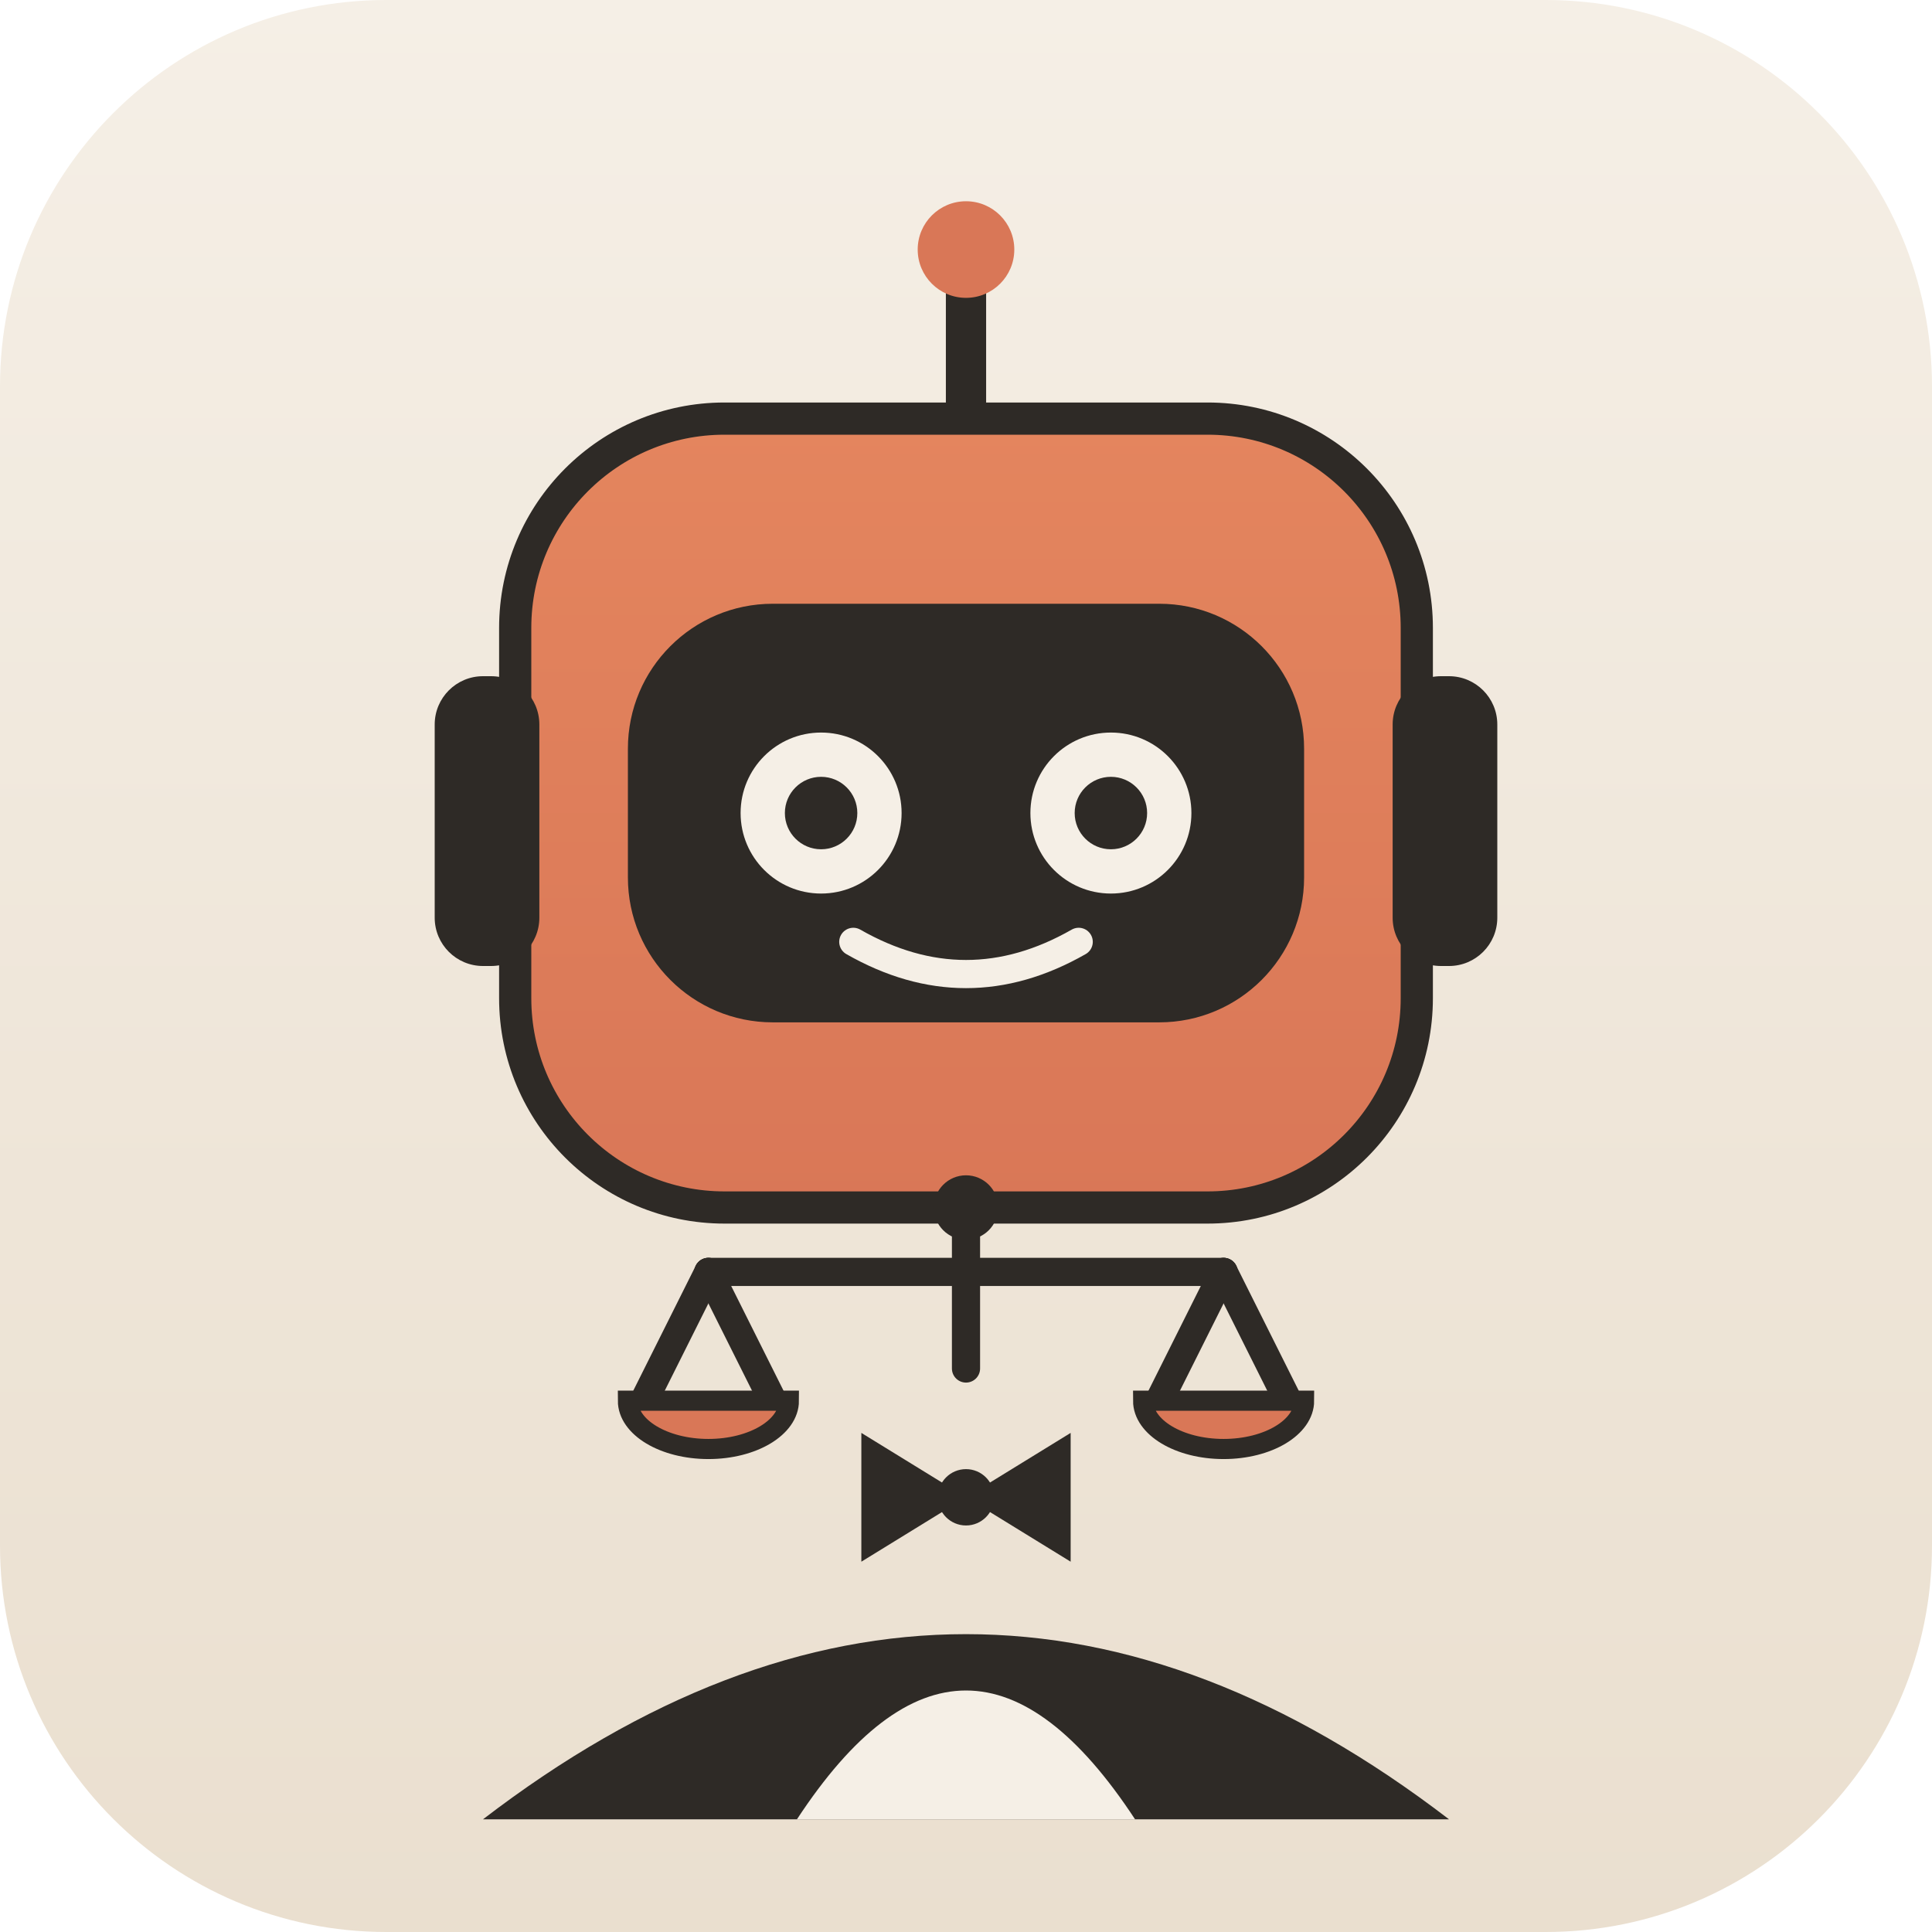
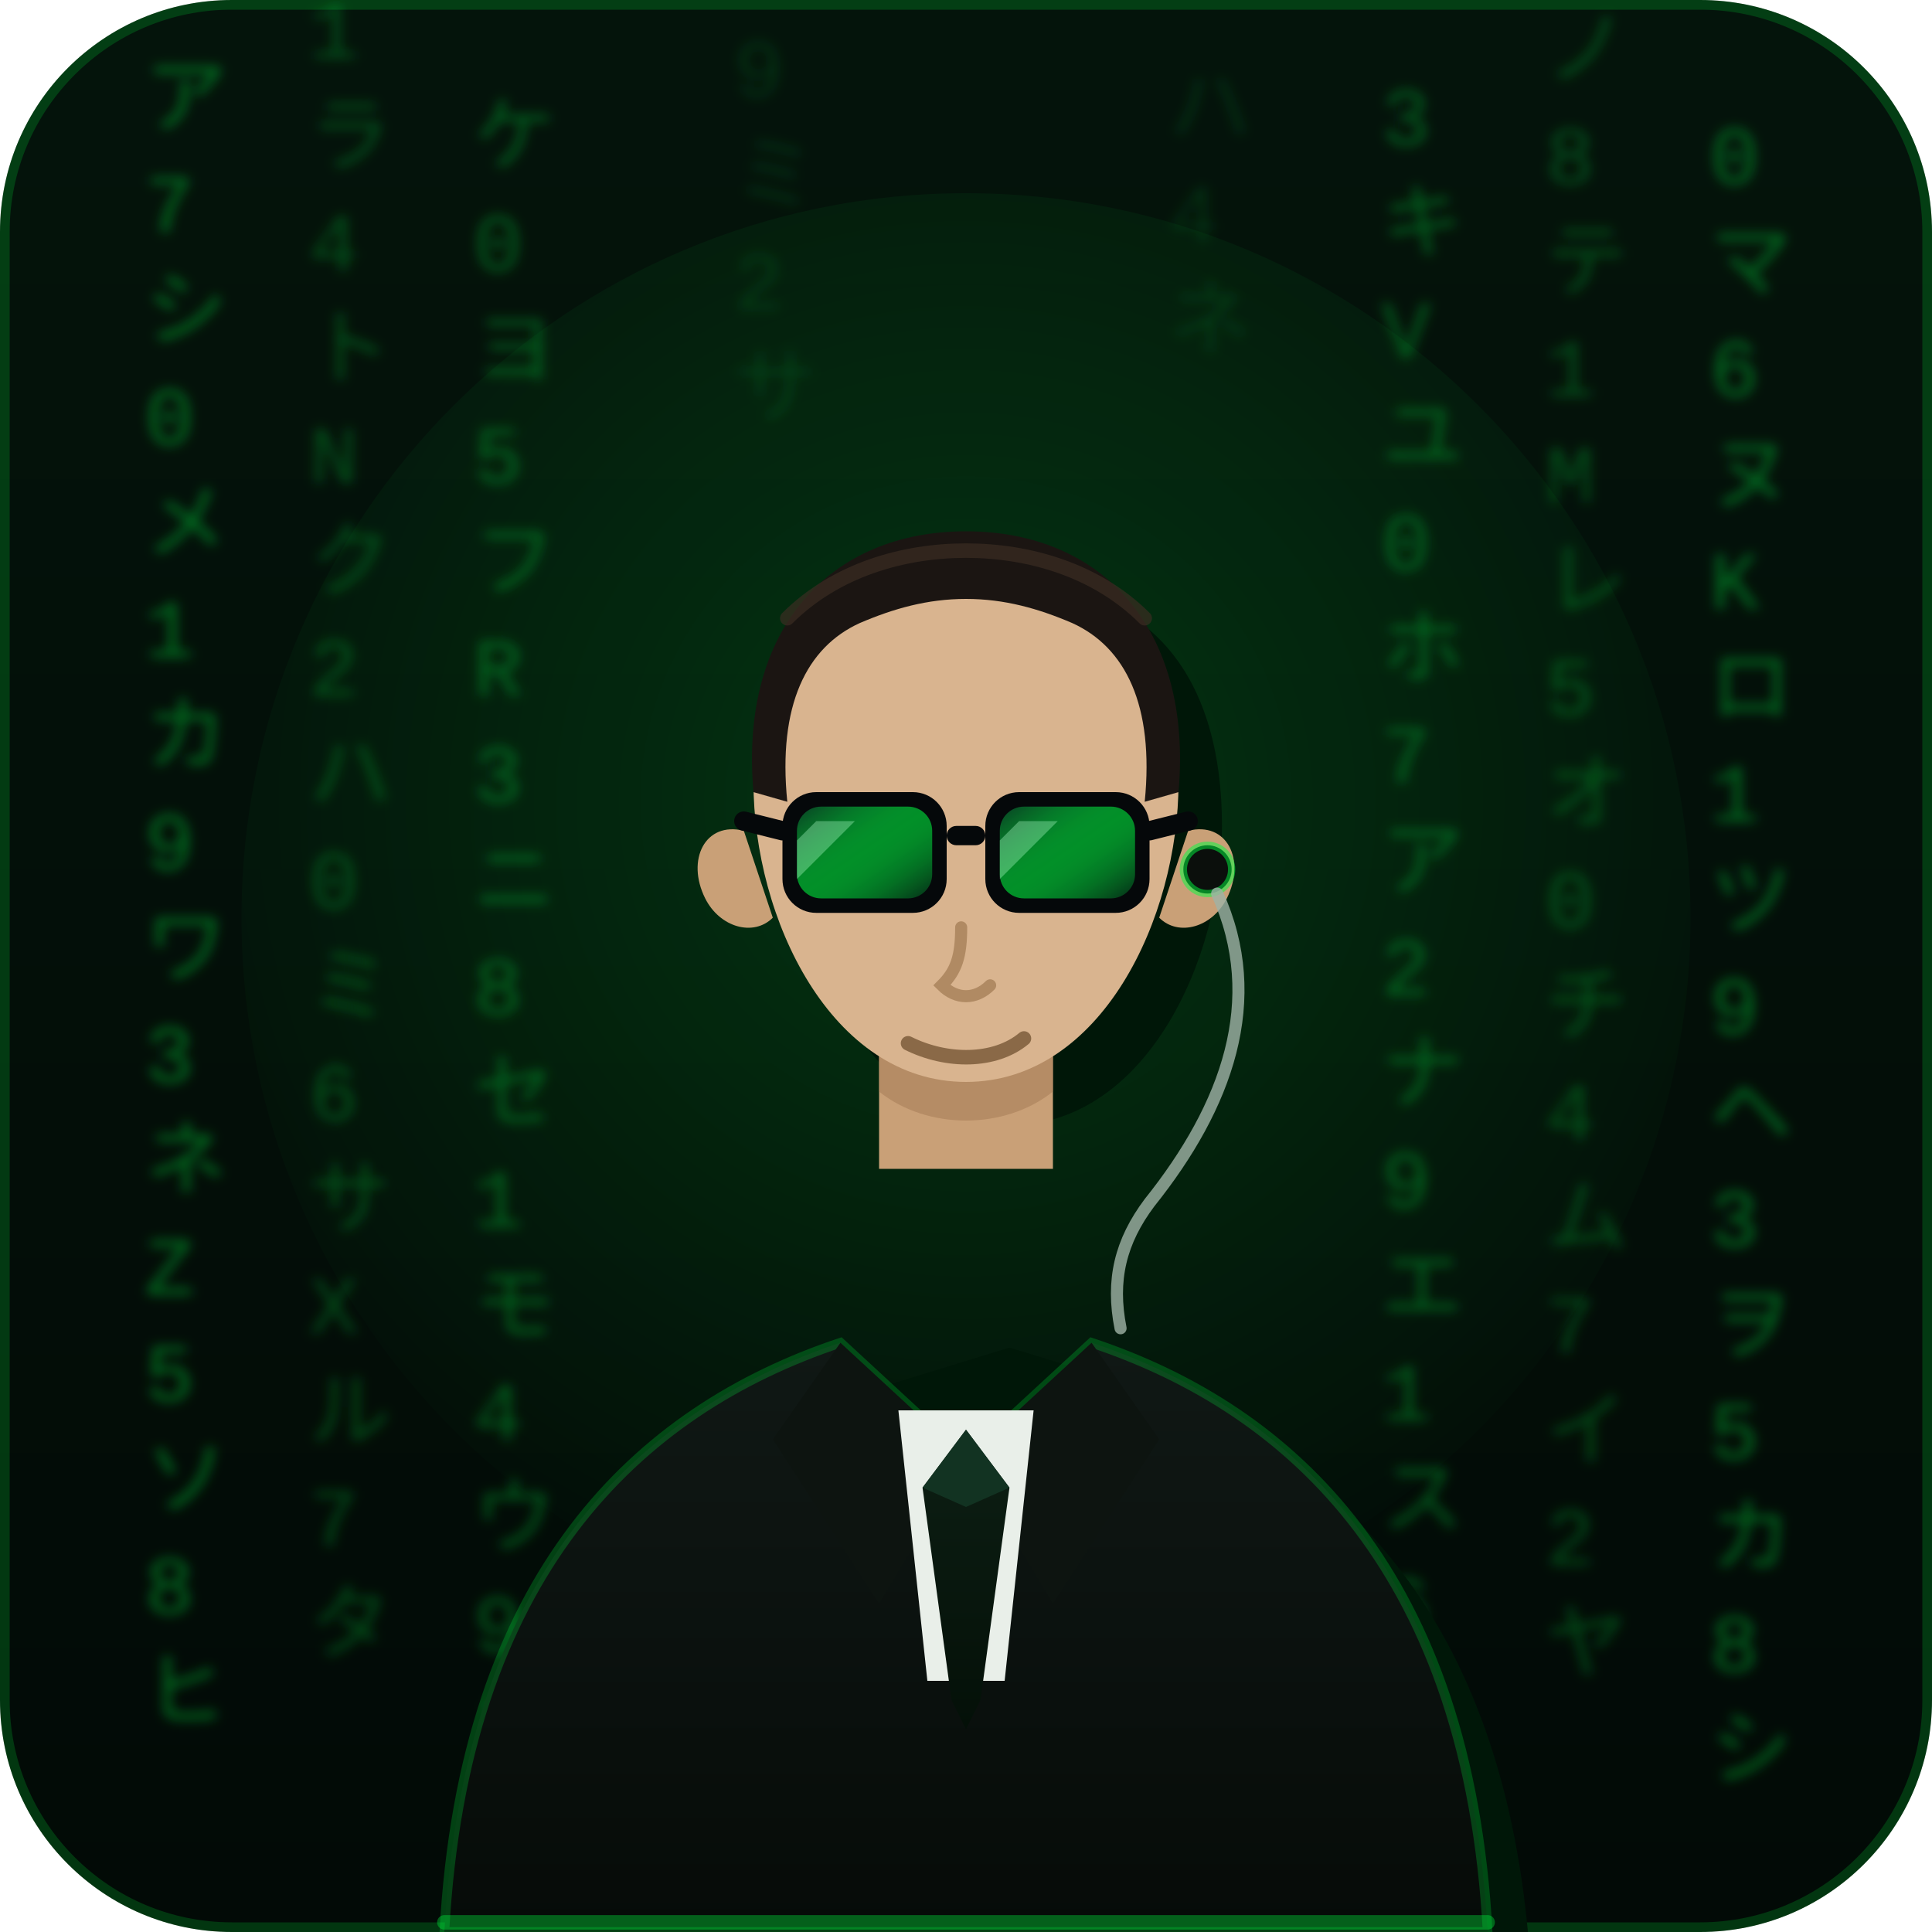
- <svg xmlns="http://www.w3.org/2000/svg" viewBox="0 0 480 480" width="480" height="480" role="img" aria-label="Open Pobres y Ausentes - clawbot abogado">
+ <svg xmlns="http://www.w3.org/2000/svg" viewBox="0 0 400 400" width="400" height="400" role="img" aria-label="Agente Smith">
  <defs>
    <linearGradient id="bg" x1="0" y1="0" x2="0" y2="1">
-       <stop offset="0" stop-color="#F5EFE6" />
-       <stop offset="1" stop-color="#EADFCF" />
+       <stop offset="0" stop-color="#04140b" />
+       <stop offset="1" stop-color="#020a06" />
    </linearGradient>
-     <linearGradient id="body" x1="0" y1="0" x2="0" y2="1">
-       <stop offset="0" stop-color="#E4855E" />
-       <stop offset="1" stop-color="#D97757" />
+     <linearGradient id="lens" x1="0" y1="0" x2="1" y2="1">
+       <stop offset="0" stop-color="#0a3d23" />
+       <stop offset="0.5" stop-color="#00ff41" stop-opacity="0.55" />
+       <stop offset="1" stop-color="#062916" />
    </linearGradient>
+     <linearGradient id="suit" x1="0" y1="0" x2="0" y2="1">
+       <stop offset="0" stop-color="#101815" />
+       <stop offset="1" stop-color="#060b08" />
+     </linearGradient>
+     <linearGradient id="tie" x1="0" y1="0" x2="0" y2="1">
+       <stop offset="0" stop-color="#0d1f14" />
+       <stop offset="1" stop-color="#041008" />
+     </linearGradient>
+     <radialGradient id="glow" cx="0.5" cy="0.42" r="0.6">
+       <stop offset="0" stop-color="#00ff41" stop-opacity="0.16" />
+       <stop offset="1" stop-color="#00ff41" stop-opacity="0" />
+     </radialGradient>
+     <filter id="soft" x="-20%" y="-20%" width="140%" height="140%">
+       <feGaussianBlur stdDeviation="1.2" />
+     </filter>
  </defs>
-   <rect width="480" height="480" rx="96" fill="url(#bg)" />
-   <path d="M120 452 Q240 360 360 452 Z" fill="#2E2A26" />
-   <path d="M198 452 Q240 388 282 452 Z" fill="#F5EFE6" />
-   <path d="M240 372 l-26 16 v-32 z" fill="#2E2A26" />
-   <path d="M240 372 l26 16 v-32 z" fill="#2E2A26" />
-   <circle cx="240" cy="372" r="7" fill="#2E2A26" />
-   <line x1="240" y1="70" x2="240" y2="104" stroke="#2E2A26" stroke-width="10" stroke-linecap="round" />
-   <circle cx="240" cy="62" r="12" fill="#D97757" />
-   <rect x="128" y="104" width="224" height="196" rx="52" fill="url(#body)" stroke="#2E2A26" stroke-width="8" />
-   <rect x="108" y="168" width="26" height="72" rx="12" fill="#2E2A26" />
-   <rect x="346" y="168" width="26" height="72" rx="12" fill="#2E2A26" />
-   <rect x="156" y="150" width="168" height="104" rx="36" fill="#2E2A26" />
-   <circle cx="204" cy="202" r="20" fill="#F5EFE6" />
-   <circle cx="276" cy="202" r="20" fill="#F5EFE6" />
-   <circle cx="204" cy="202" r="9" fill="#2E2A26" />
-   <circle cx="276" cy="202" r="9" fill="#2E2A26" />
-   <path d="M212 234 Q240 250 268 234" fill="none" stroke="#F5EFE6" stroke-width="7" stroke-linecap="round" />
-   <g stroke="#2E2A26" stroke-width="7" stroke-linecap="round" fill="none">
-     <line x1="240" y1="300" x2="240" y2="340" />
-     <line x1="176" y1="316" x2="304" y2="316" />
-     <line x1="176" y1="316" x2="160" y2="348" />
-     <line x1="176" y1="316" x2="192" y2="348" />
-     <line x1="304" y1="316" x2="288" y2="348" />
-     <line x1="304" y1="316" x2="320" y2="348" />
+   <rect x="0" y="0" width="400" height="400" rx="48" fill="url(#bg)" />
+   <rect x="1" y="1" width="398" height="398" rx="47" fill="none" stroke="#00ff41" stroke-opacity="0.18" stroke-width="2" />
+   <g font-family="'Courier New',monospace" font-size="17" fill="#00ff41" filter="url(#soft)">
+     <text x="30" y="0" opacity="0.38">
+       <tspan x="30" dy="26">ア</tspan>
+       <tspan x="30" dy="22">7</tspan>
+       <tspan x="30" dy="22">シ</tspan>
+       <tspan x="30" dy="22">0</tspan>
+       <tspan x="30" dy="22">メ</tspan>
+       <tspan x="30" dy="22">1</tspan>
+       <tspan x="30" dy="22">カ</tspan>
+       <tspan x="30" dy="22">9</tspan>
+       <tspan x="30" dy="22">ワ</tspan>
+       <tspan x="30" dy="22">3</tspan>
+       <tspan x="30" dy="22">ネ</tspan>
+       <tspan x="30" dy="22">Z</tspan>
+       <tspan x="30" dy="22">5</tspan>
+       <tspan x="30" dy="22">ソ</tspan>
+       <tspan x="30" dy="22">8</tspan>
+       <tspan x="30" dy="22">ヒ</tspan>
+     </text>
+     <text x="64" y="-14" opacity="0.24">
+       <tspan x="64" dy="26">1</tspan>
+       <tspan x="64" dy="22">ラ</tspan>
+       <tspan x="64" dy="22">4</tspan>
+       <tspan x="64" dy="22">ト</tspan>
+       <tspan x="64" dy="22">N</tspan>
+       <tspan x="64" dy="22">ク</tspan>
+       <tspan x="64" dy="22">2</tspan>
+       <tspan x="64" dy="22">ハ</tspan>
+       <tspan x="64" dy="22">0</tspan>
+       <tspan x="64" dy="22">ミ</tspan>
+       <tspan x="64" dy="22">6</tspan>
+       <tspan x="64" dy="22">サ</tspan>
+       <tspan x="64" dy="22">X</tspan>
+       <tspan x="64" dy="22">ル</tspan>
+       <tspan x="64" dy="22">7</tspan>
+       <tspan x="64" dy="22">タ</tspan>
+     </text>
+     <text x="98" y="8" opacity="0.30">
+       <tspan x="98" dy="26">ケ</tspan>
+       <tspan x="98" dy="22">0</tspan>
+       <tspan x="98" dy="22">ヨ</tspan>
+       <tspan x="98" dy="22">5</tspan>
+       <tspan x="98" dy="22">フ</tspan>
+       <tspan x="98" dy="22">R</tspan>
+       <tspan x="98" dy="22">3</tspan>
+       <tspan x="98" dy="22">ニ</tspan>
+       <tspan x="98" dy="22">8</tspan>
+       <tspan x="98" dy="22">セ</tspan>
+       <tspan x="98" dy="22">1</tspan>
+       <tspan x="98" dy="22">モ</tspan>
+       <tspan x="98" dy="22">4</tspan>
+       <tspan x="98" dy="22">ウ</tspan>
+       <tspan x="98" dy="22">9</tspan>
+       <tspan x="98" dy="22">コ</tspan>
+     </text>
+     <text x="286" y="4" opacity="0.30">
+       <tspan x="286" dy="26">3</tspan>
+       <tspan x="286" dy="22">キ</tspan>
+       <tspan x="286" dy="22">V</tspan>
+       <tspan x="286" dy="22">ユ</tspan>
+       <tspan x="286" dy="22">0</tspan>
+       <tspan x="286" dy="22">ホ</tspan>
+       <tspan x="286" dy="22">7</tspan>
+       <tspan x="286" dy="22">ア</tspan>
+       <tspan x="286" dy="22">2</tspan>
+       <tspan x="286" dy="22">ナ</tspan>
+       <tspan x="286" dy="22">9</tspan>
+       <tspan x="286" dy="22">エ</tspan>
+       <tspan x="286" dy="22">1</tspan>
+       <tspan x="286" dy="22">ス</tspan>
+       <tspan x="286" dy="22">6</tspan>
+       <tspan x="286" dy="22">リ</tspan>
+     </text>
+     <text x="320" y="-10" opacity="0.24">
+       <tspan x="320" dy="26">ノ</tspan>
+       <tspan x="320" dy="22">8</tspan>
+       <tspan x="320" dy="22">テ</tspan>
+       <tspan x="320" dy="22">1</tspan>
+       <tspan x="320" dy="22">M</tspan>
+       <tspan x="320" dy="22">レ</tspan>
+       <tspan x="320" dy="22">5</tspan>
+       <tspan x="320" dy="22">オ</tspan>
+       <tspan x="320" dy="22">0</tspan>
+       <tspan x="320" dy="22">チ</tspan>
+       <tspan x="320" dy="22">4</tspan>
+       <tspan x="320" dy="22">ム</tspan>
+       <tspan x="320" dy="22">7</tspan>
+       <tspan x="320" dy="22">イ</tspan>
+       <tspan x="320" dy="22">2</tspan>
+       <tspan x="320" dy="22">ヤ</tspan>
+     </text>
+     <text x="354" y="12" opacity="0.36">
+       <tspan x="354" dy="26">0</tspan>
+       <tspan x="354" dy="22">マ</tspan>
+       <tspan x="354" dy="22">6</tspan>
+       <tspan x="354" dy="22">ヌ</tspan>
+       <tspan x="354" dy="22">K</tspan>
+       <tspan x="354" dy="22">ロ</tspan>
+       <tspan x="354" dy="22">1</tspan>
+       <tspan x="354" dy="22">ツ</tspan>
+       <tspan x="354" dy="22">9</tspan>
+       <tspan x="354" dy="22">ヘ</tspan>
+       <tspan x="354" dy="22">3</tspan>
+       <tspan x="354" dy="22">ヲ</tspan>
+       <tspan x="354" dy="22">5</tspan>
+       <tspan x="354" dy="22">カ</tspan>
+       <tspan x="354" dy="22">8</tspan>
+       <tspan x="354" dy="22">シ</tspan>
+     </text>
+     <text x="152" y="-6" opacity="0.12">
+       <tspan x="152" dy="26">9</tspan>
+       <tspan x="152" dy="22">ミ</tspan>
+       <tspan x="152" dy="22">2</tspan>
+       <tspan x="152" dy="22">サ</tspan>
+     </text>
+     <text x="242" y="2" opacity="0.12">
+       <tspan x="242" dy="26">ハ</tspan>
+       <tspan x="242" dy="22">4</tspan>
+       <tspan x="242" dy="22">ネ</tspan>
+     </text>
  </g>
-   <path d="M156 348 a20 12 0 0 0 40 0 Z" fill="#D97757" stroke="#2E2A26" stroke-width="5" />
-   <path d="M284 348 a20 12 0 0 0 40 0 Z" fill="#D97757" stroke="#2E2A26" stroke-width="5" />
-   <circle cx="240" cy="300" r="8" fill="#2E2A26" />
+   <ellipse cx="200" cy="190" rx="150" ry="150" fill="url(#glow)" />
+   <g transform="translate(9,9)" fill="#001708">
+     <path d="M200 112 c-30 0 -44 20 -44 50 c0 28 16 62 44 62 c28 0 44 -34 44 -62 c0 -30 -14 -50 -44 -50 Z" />
+     <path d="M92 400 c4 -74 40 -108 82 -122 l26 -8 l26 8 c42 14 78 48 82 122 Z" />
+   </g>
+   <g>
+     <path d="M182 208 h36 v34 h-36 Z" fill="#c9a077" />
+     <path d="M182 214 c10 8 26 8 36 0 v12 c-10 8 -26 8 -36 0 Z" fill="#a97e58" opacity="0.6" />
+     <path d="M92 400 c4 -74 40 -108 82 -122 l26 24 l26 -24 c42 14 78 48 82 122 Z" fill="url(#suit)" />
+     <path d="M92 400 c4 -74 40 -108 82 -122 l26 24 l26 -24 c42 14 78 48 82 122 Z" fill="none" stroke="#00ff41" stroke-opacity="0.22" stroke-width="2" />
+     <path d="M174 278 l26 24 l-18 30 l-22 -34 Z" fill="#0d1410" />
+     <path d="M226 278 l-26 24 l18 30 l22 -34 Z" fill="#0d1410" />
+     <path d="M186 292 h28 l-6 56 h-16 Z" fill="#e9efe9" />
+     <path d="M200 296 l9 12 l-6 44 l-3 6 l-3 -6 l-6 -44 Z" fill="url(#tie)" />
+     <path d="M200 296 l9 12 l-9 4 l-9 -4 Z" fill="#123322" />
+     <path d="M200 112 c-30 0 -44 20 -44 50 c0 28 16 62 44 62 c28 0 44 -34 44 -62 c0 -30 -14 -50 -44 -50 Z" fill="#d9b48f" />
+     <path d="M154 172 c-8 -2 -12 6 -8 14 c3 6 10 8 14 4 Z" fill="#c9a077" />
+     <path d="M246 172 c8 -2 12 6 8 14 c-3 6 -10 8 -14 4 Z" fill="#c9a077" />
+     <path d="M156 164 c-3 -34 16 -54 44 -54 c28 0 47 20 44 54 l-7 2 c2 -20 -4 -32 -15 -37 c-7 -3 -14 -5 -22 -5 c-8 0 -15 2 -22 5 c-11 5 -17 17 -15 37 Z" fill="#1b1512" />
+     <path d="M163 128 c10 -10 24 -14 37 -14 c13 0 27 4 37 14" fill="none" stroke="#3a2c22" stroke-width="3" stroke-linecap="round" opacity="0.7" />
+     <g>
+       <rect x="162" y="164" width="34" height="25" rx="7" fill="#05080a" />
+       <rect x="204" y="164" width="34" height="25" rx="7" fill="#05080a" />
+       <rect x="165" y="167" width="28" height="19" rx="5" fill="url(#lens)" />
+       <rect x="207" y="167" width="28" height="19" rx="5" fill="url(#lens)" />
+       <rect x="196" y="171" width="8" height="4" rx="2" fill="#05080a" />
+       <path d="M162 172 l-8 -2 M238 172 l8 -2" stroke="#05080a" stroke-width="4" stroke-linecap="round" />
+       <path d="M169 170 l8 0 l-12 12 l0 -8 Z" fill="#b4ffce" opacity="0.35" />
+       <path d="M211 170 l8 0 l-12 12 l0 -8 Z" fill="#b4ffce" opacity="0.35" />
+     </g>
+     <path d="M199 192 c0 6 -1 9 -4 12 c3 3 7 3 10 0" fill="none" stroke="#b08a63" stroke-width="2.5" stroke-linecap="round" />
+     <path d="M188 216 c8 4 18 4 24 -1" fill="none" stroke="#8a6947" stroke-width="3" stroke-linecap="round" />
+     <circle cx="250" cy="180" r="5" fill="#0b0f0c" stroke="#00ff41" stroke-opacity="0.5" stroke-width="1.5" />
+     <path d="M252 185 c10 22 2 44 -14 64 c-6 8 -8 16 -6 26" fill="none" stroke="#9fb3a6" stroke-width="2.5" stroke-linecap="round" opacity="0.8" />
+   </g>
+   <path d="M92 398 h216" stroke="#00ff41" stroke-opacity="0.35" stroke-width="3" stroke-linecap="round" />
</svg>
